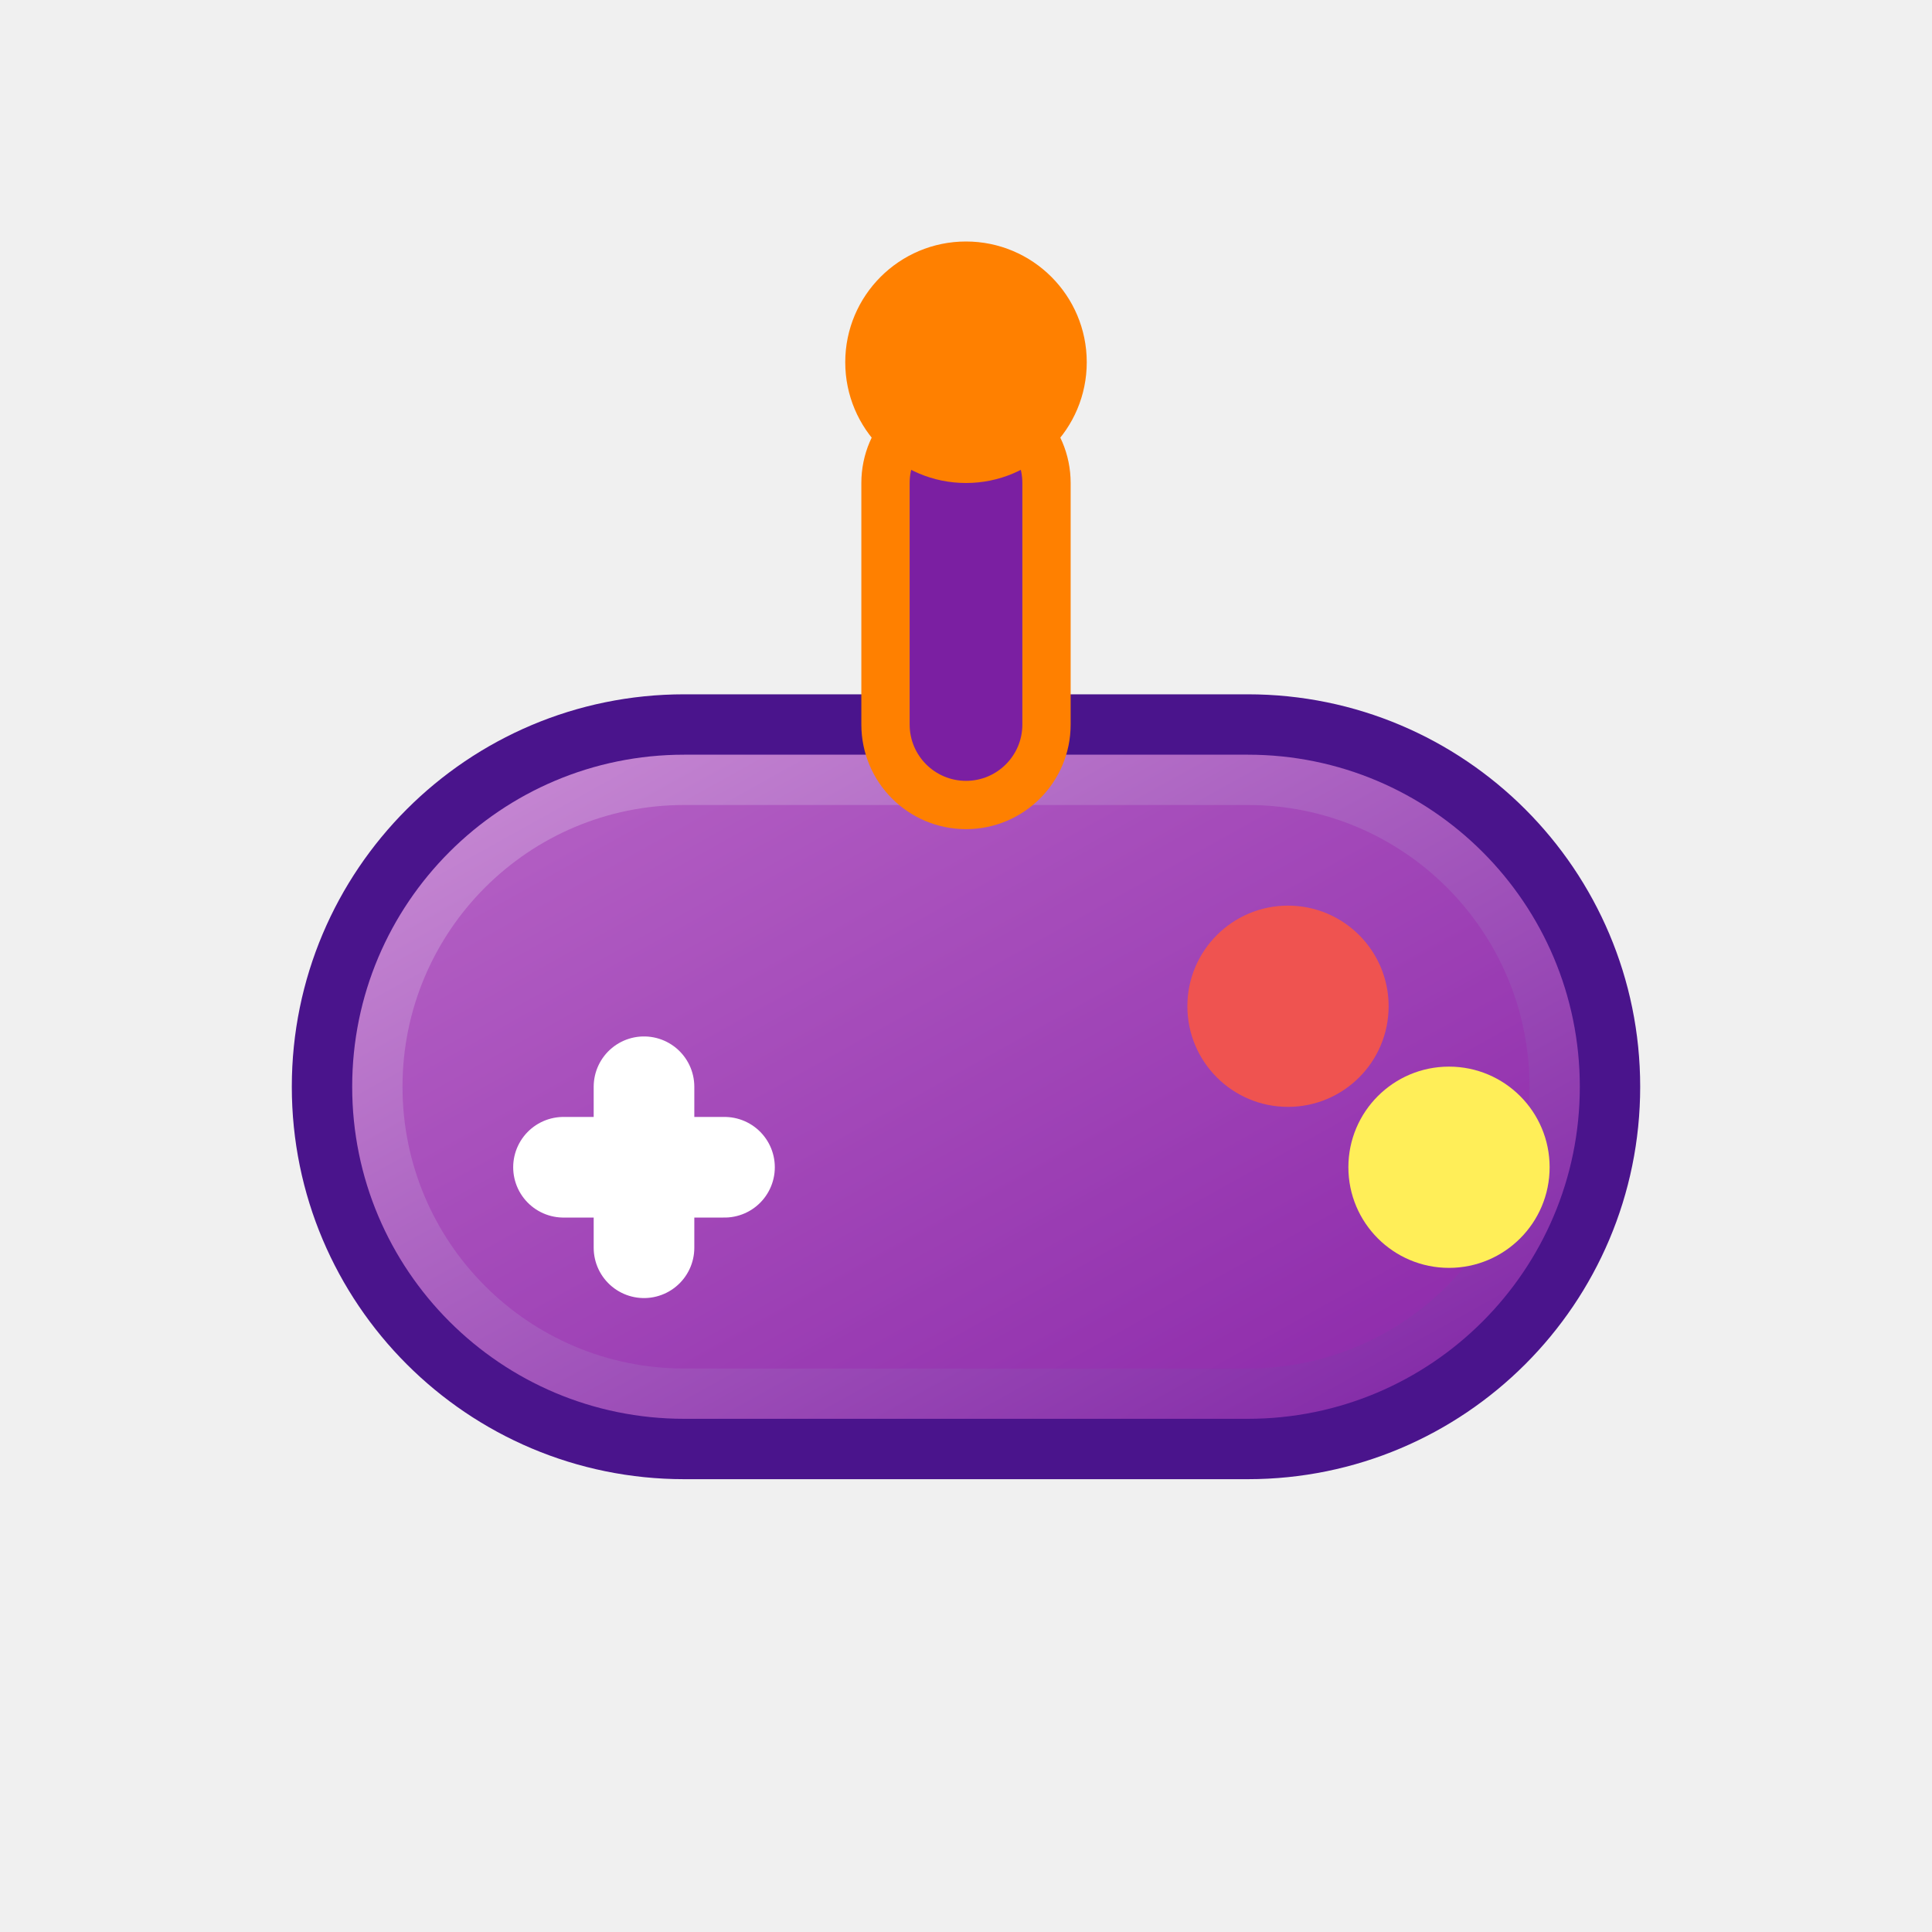
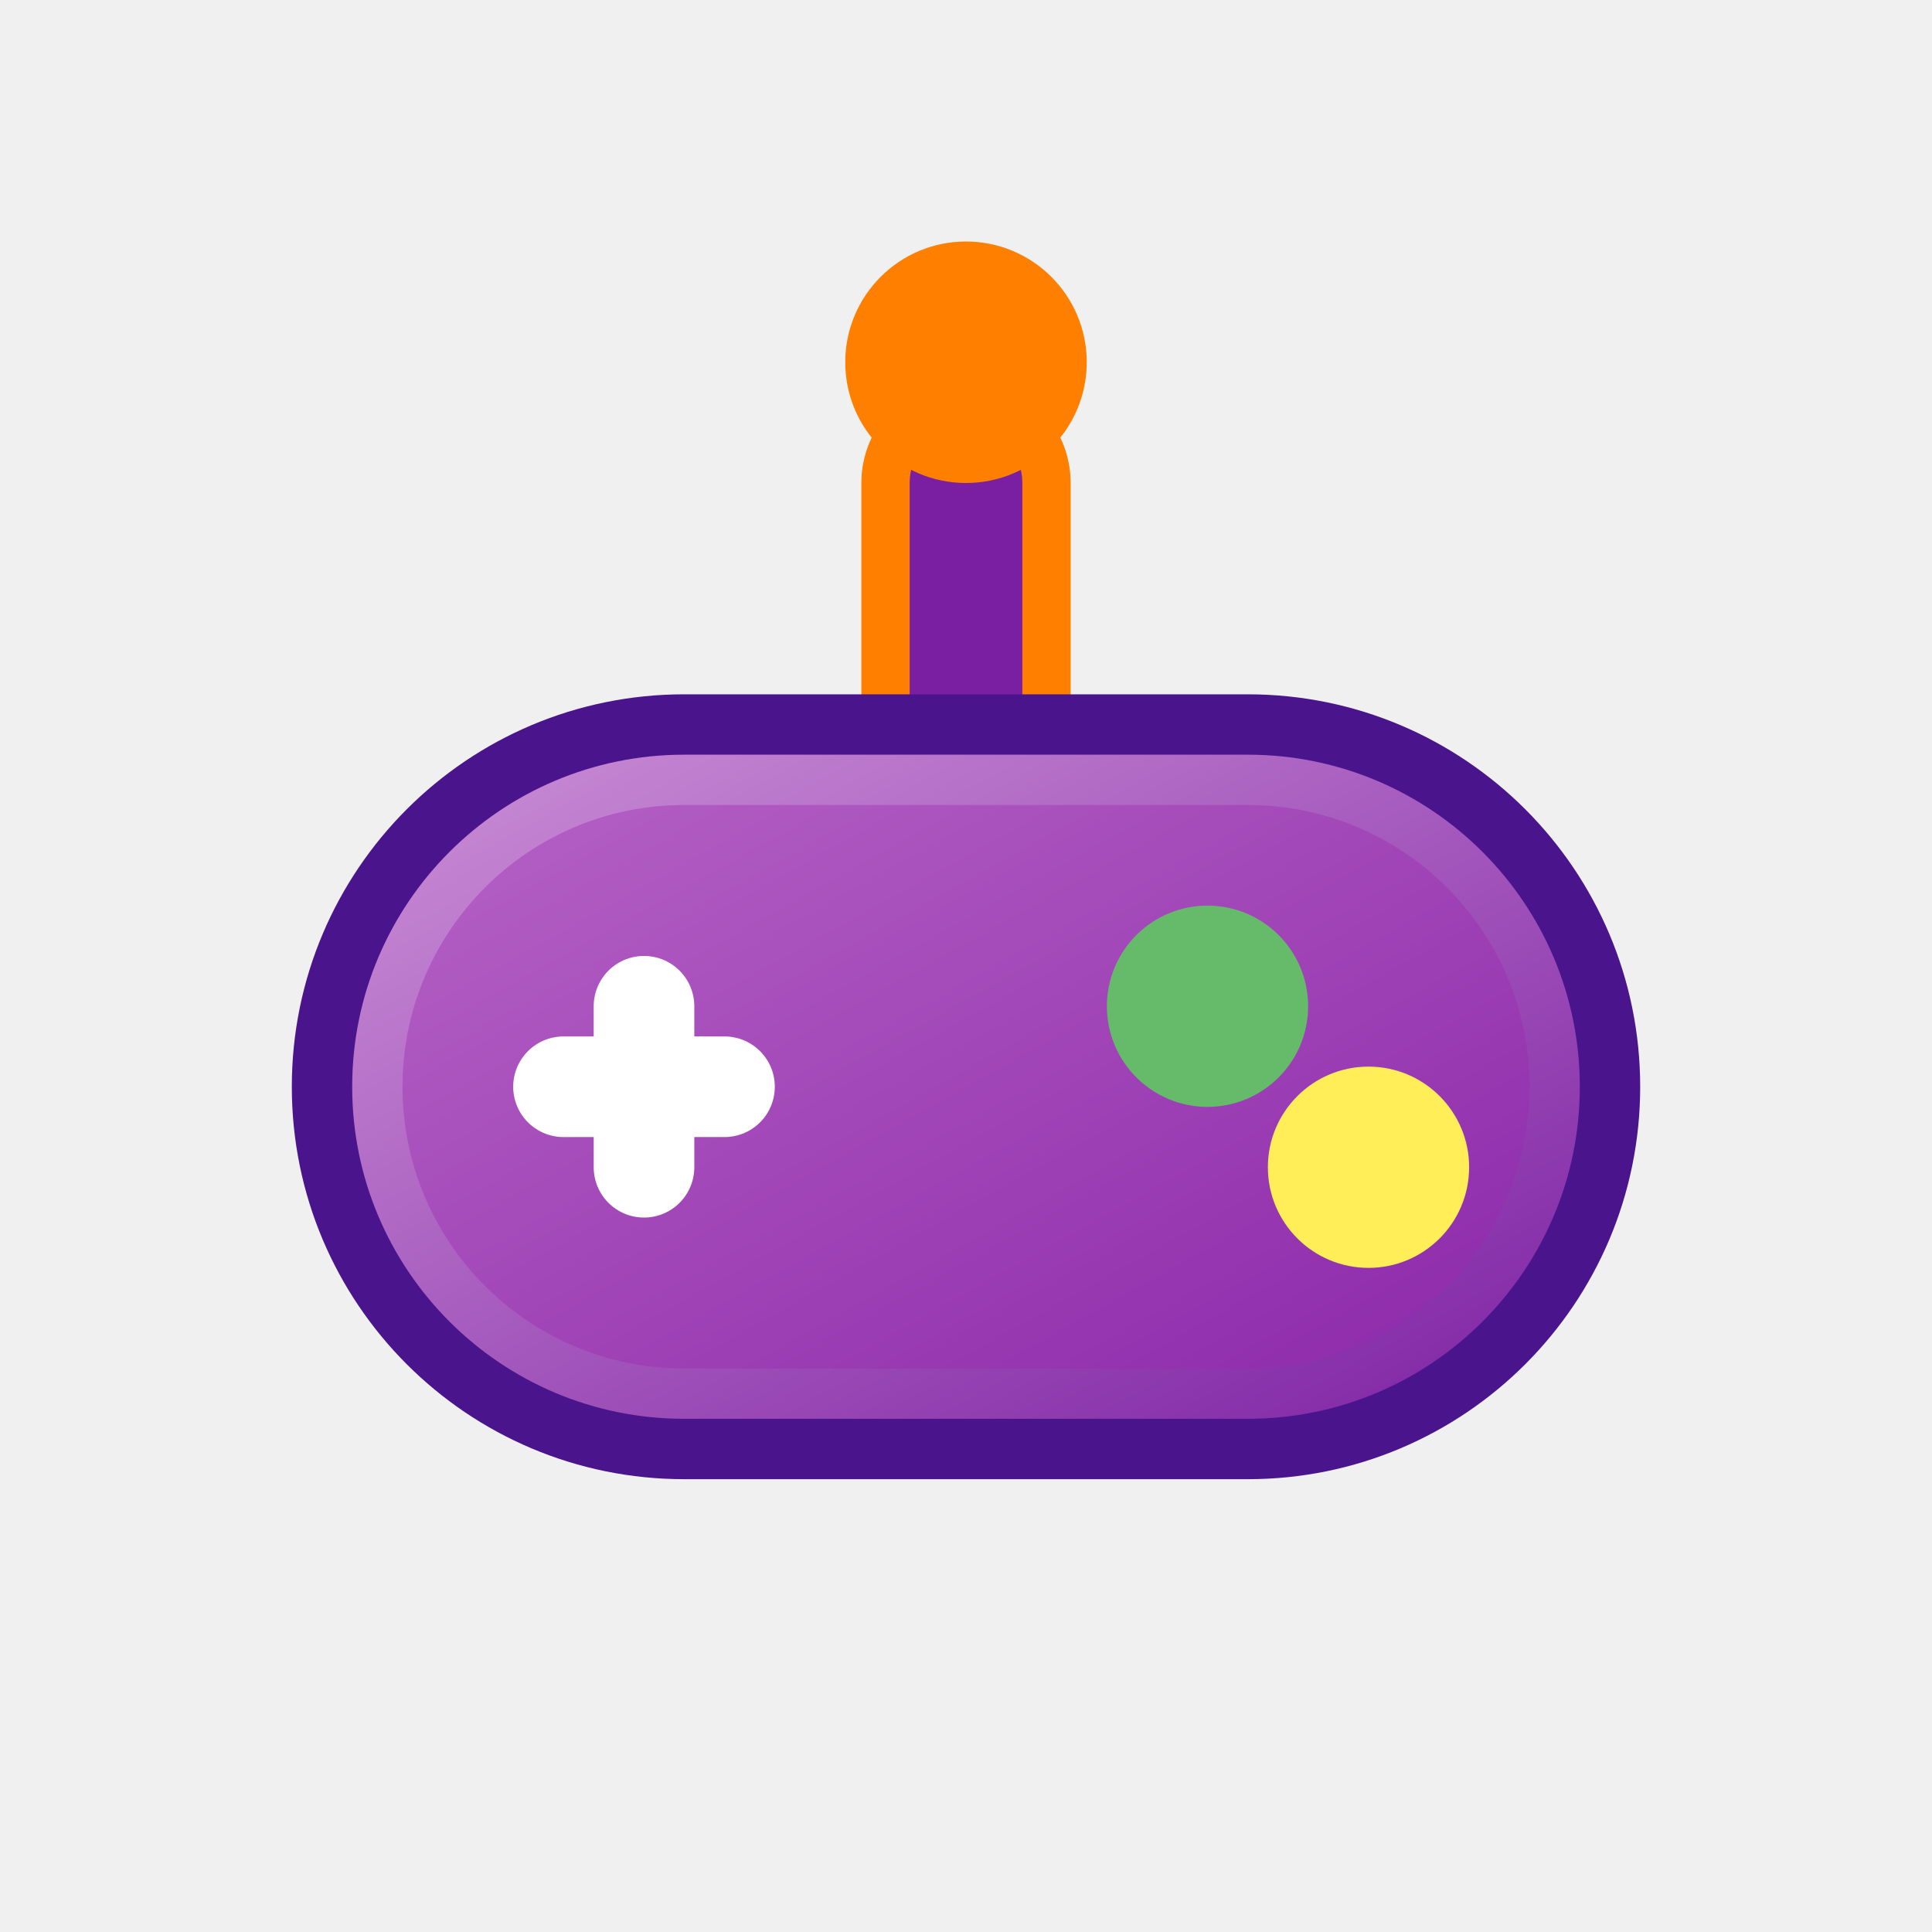
<svg xmlns="http://www.w3.org/2000/svg" viewBox="0 0 48 48" role="img" aria-hidden="true">
  <defs>
    <linearGradient id="pad-body" x1="0%" y1="0%" x2="100%" y2="100%">
      <stop offset="0%" stop-color="#ce93d8" />
      <stop offset="100%" stop-color="#7b1fa2" />
    </linearGradient>
  </defs>
+   <rect x="22" y="10" width="4" height="10" rx="2" fill="#7b1fa2" stroke="#ff8000" stroke-width="1.2" />
+   <circle cx="24" cy="9" r="3" fill="#ff8000" />
  <rect x="8" y="18" width="32" height="18" rx="9" fill="url(#pad-body)" stroke="#4a148c" stroke-width="1.5" />
  <rect x="10" y="20" width="28" height="14" rx="7" fill="#9c27b0" opacity="0.4" />
-   <path d="M16 27 L16 31 M14 29 L18 29" stroke="#fff" stroke-width="2.5" stroke-linecap="round" />
-   <circle cx="32" cy="25" r="2.5" fill="#ef5350" />
-   <circle cx="36" cy="29" r="2.5" fill="#ffee58" />
-   <rect x="22" y="10" width="4" height="10" rx="2" fill="#7b1fa2" stroke="#ff8000" stroke-width="1.2" />
-   <circle cx="24" cy="9" r="3" fill="#ff8000" />
+   <path d="M16 25 L16 29 M14 27 L18 27" stroke="#fff" stroke-width="2.5" stroke-linecap="round" />
+   <circle cx="30" cy="25" r="2.5" fill="#66bb6a" />
+   <circle cx="34" cy="29" r="2.5" fill="#ffee58" />
</svg>
